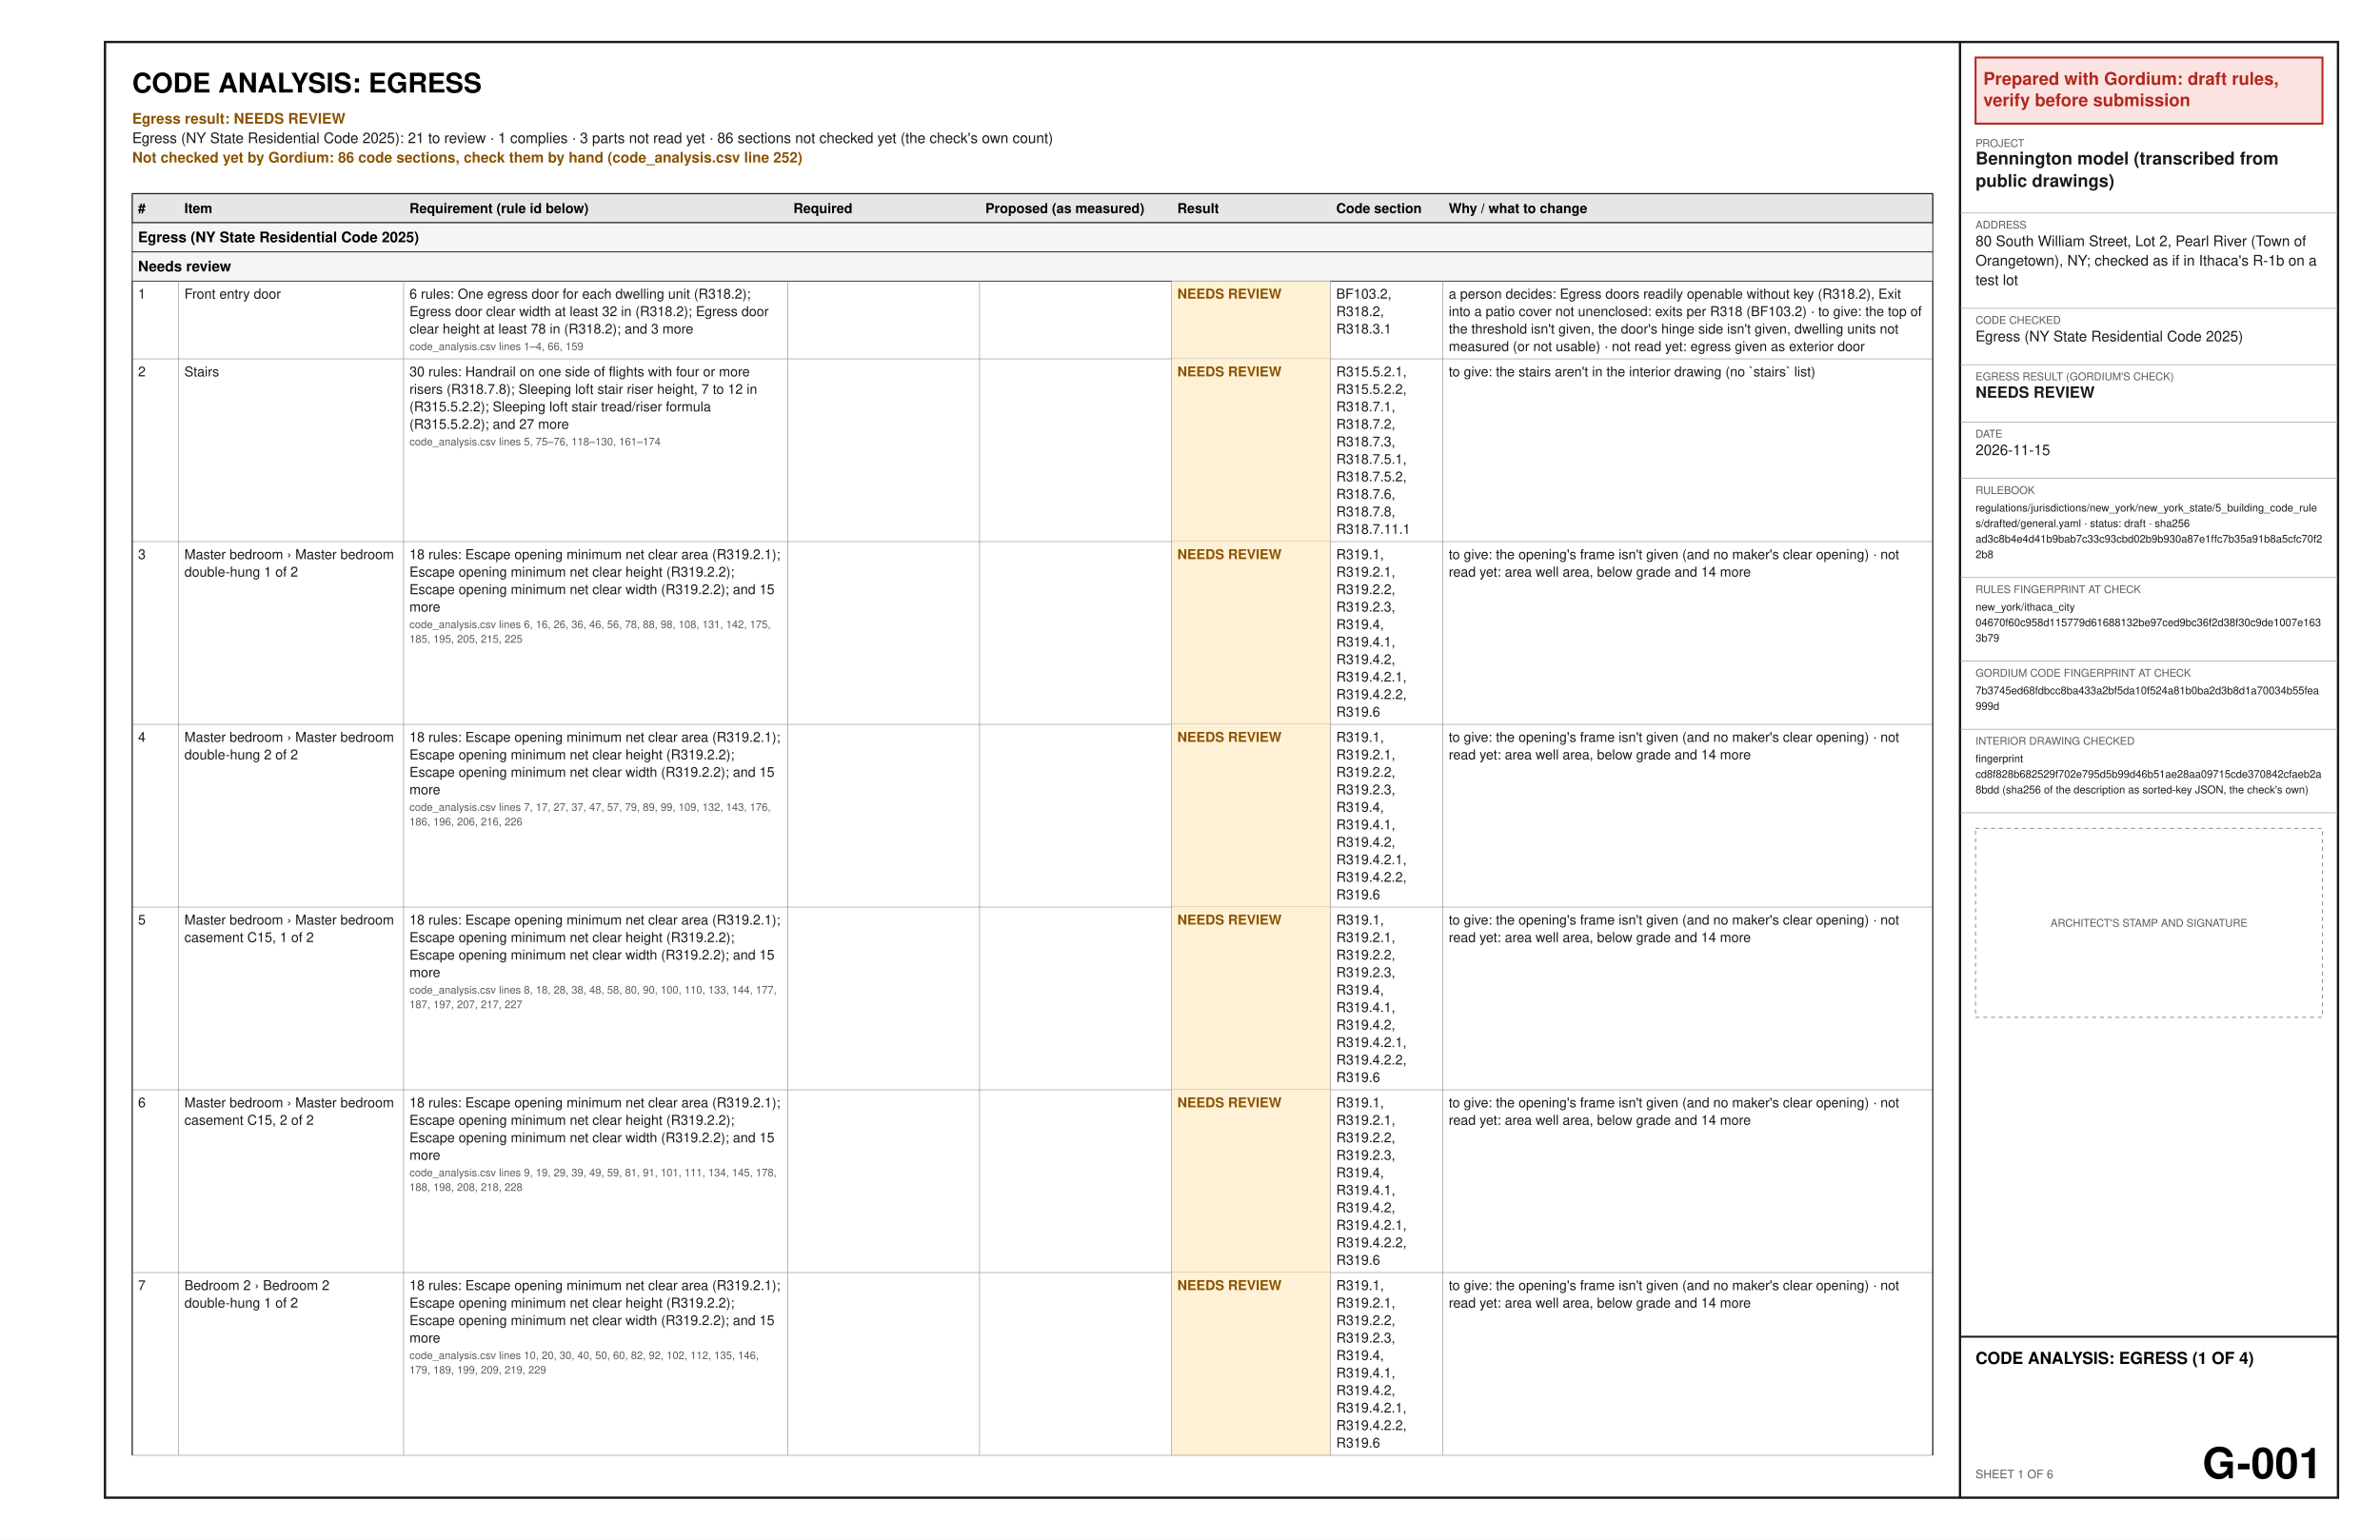
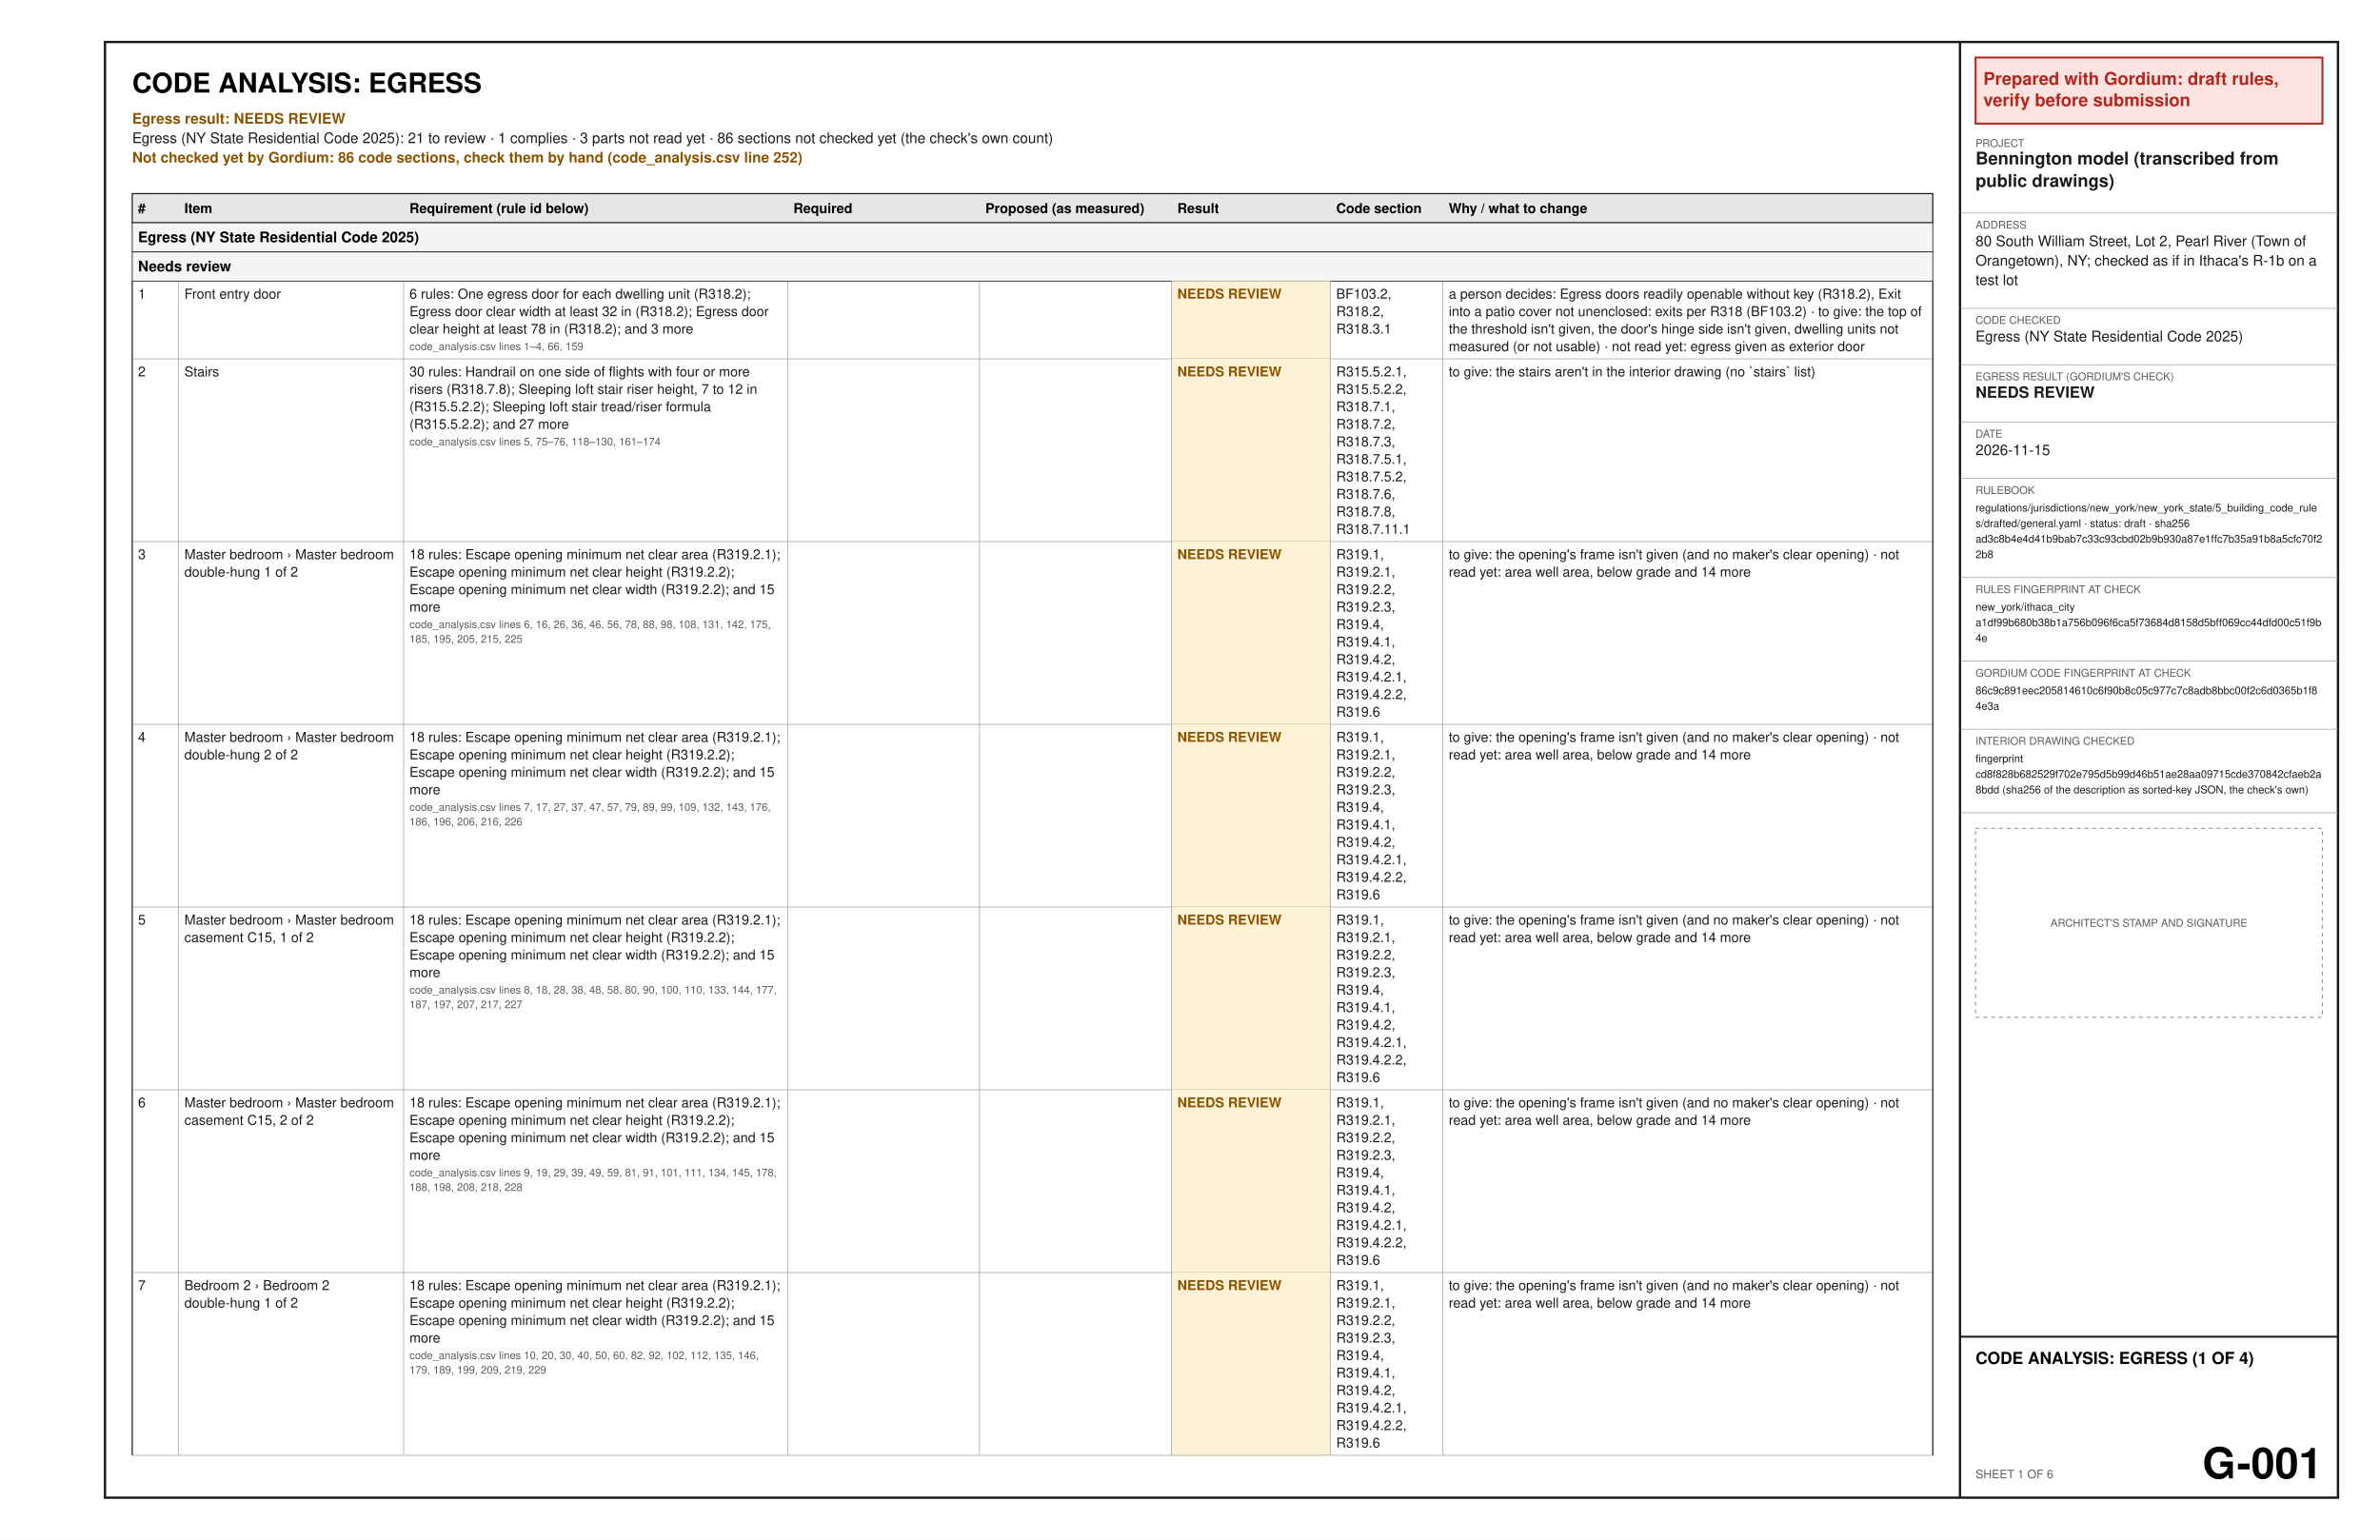
<svg xmlns="http://www.w3.org/2000/svg" width="17in" height="11in" viewBox="0 0 1224 792" font-family="Helvetica, Arial, sans-serif">
  <rect x="0" y="0" width="1224" height="792" fill="#ffffff" />
  <text x="68" y="47.6" font-size="14" font-weight="bold" text-anchor="start" fill="#000000" xml:space="preserve">CODE ANALYSIS: EGRESS</text>
  <text x="68" y="63.6" font-size="7.5" font-weight="bold" text-anchor="start" fill="#8a5300" xml:space="preserve">Egress result: NEEDS REVIEW</text>
  <text x="68" y="73.6" font-size="7.5" text-anchor="start" fill="#1a1a1a" xml:space="preserve">Egress (NY State Residential Code 2025): 21 to review · 1 complies · 3 parts not read yet · 86 sections not checked yet (the check's own count)</text>
  <text x="68" y="83.6" font-size="7.5" font-weight="bold" text-anchor="start" fill="#8a5300" xml:space="preserve">Not checked yet by Gordium: 86 code sections, check them by hand (code_analysis.csv line 252)</text>
  <polygon points="68,99.6 994,99.6 994,114.6 68,114.6" fill="#e6e6e6" stroke="#1a1a1a" stroke-width="0.6" />
  <text x="71" y="109.6" font-size="7" font-weight="bold" text-anchor="start" fill="#000000" xml:space="preserve">#</text>
  <text x="94.83" y="109.6" font-size="7" font-weight="bold" text-anchor="start" fill="#000000" xml:space="preserve">Item</text>
  <text x="210.58" y="109.6" font-size="7" font-weight="bold" text-anchor="start" fill="#000000" xml:space="preserve">Requirement (rule id below)</text>
  <text x="408.04" y="109.6" font-size="7" font-weight="bold" text-anchor="start" fill="#000000" xml:space="preserve">Required</text>
  <text x="506.76" y="109.6" font-size="7" font-weight="bold" text-anchor="start" fill="#000000" xml:space="preserve">Proposed (as measured)</text>
  <text x="605.49" y="109.6" font-size="7" font-weight="bold" text-anchor="start" fill="#000000" xml:space="preserve">Result</text>
  <text x="687.2" y="109.6" font-size="7" font-weight="bold" text-anchor="start" fill="#000000" xml:space="preserve">Code section</text>
  <text x="745.07" y="109.6" font-size="7" font-weight="bold" text-anchor="start" fill="#000000" xml:space="preserve">Why / what to change</text>
  <polygon points="68,114.6 994,114.6 994,129.6 68,129.6" fill="#f5f5f5" stroke="#1a1a1a" stroke-width="0.4" />
  <text x="71" y="124.6" font-size="7.5" font-weight="bold" text-anchor="start" fill="#000000" xml:space="preserve">Egress (NY State Residential Code 2025)</text>
  <polygon points="68,129.6 994,129.6 994,144.6 68,144.6" fill="#f5f5f5" stroke="#1a1a1a" stroke-width="0.4" />
  <text x="71" y="139.6" font-size="7.5" font-weight="bold" text-anchor="start" fill="#000000" xml:space="preserve">Needs review</text>
  <text x="71" y="153.6" font-size="7" text-anchor="start" fill="#1a1a1a" xml:space="preserve">1</text>
  <text x="94.83" y="153.6" font-size="7" text-anchor="start" fill="#1a1a1a" xml:space="preserve">Front entry door</text>
  <text x="210.58" y="153.6" font-size="7" text-anchor="start" fill="#1a1a1a" xml:space="preserve">6 rules: One egress door for each dwelling unit (R318.2);</text>
  <text x="210.58" y="162.6" font-size="7" text-anchor="start" fill="#1a1a1a" xml:space="preserve">Egress door clear width at least 32 in (R318.2); Egress door</text>
  <text x="210.58" y="171.6" font-size="7" text-anchor="start" fill="#1a1a1a" xml:space="preserve">clear height at least 78 in (R318.2); and 3 more</text>
  <text x="210.58" y="180.1" font-size="5.5" text-anchor="start" fill="#5a5a5a" xml:space="preserve">code_analysis.csv lines 1–4, 66, 159</text>
  <text x="408.04" y="153.6" font-size="7" text-anchor="start" fill="#1a1a1a" xml:space="preserve" />
  <text x="506.76" y="153.6" font-size="7" text-anchor="start" fill="#1a1a1a" xml:space="preserve" />
  <polygon points="602.49,144.6 684.2,144.6 684.2,184.6 602.49,184.6" fill="#fff1d6" />
  <text x="605.49" y="153.6" font-size="7" font-weight="bold" text-anchor="start" fill="#8a5300" xml:space="preserve">NEEDS REVIEW</text>
  <text x="687.2" y="153.6" font-size="7" text-anchor="start" fill="#1a1a1a" xml:space="preserve">BF103.2,</text>
  <text x="687.2" y="162.6" font-size="7" text-anchor="start" fill="#1a1a1a" xml:space="preserve">R318.2,</text>
  <text x="687.2" y="171.6" font-size="7" text-anchor="start" fill="#1a1a1a" xml:space="preserve">R318.3.1</text>
  <text x="745.07" y="153.6" font-size="7" text-anchor="start" fill="#1a1a1a" xml:space="preserve">a person decides: Egress doors readily openable without key (R318.2), Exit</text>
  <text x="745.07" y="162.6" font-size="7" text-anchor="start" fill="#1a1a1a" xml:space="preserve">into a patio cover not unenclosed: exits per R318 (BF103.2) · to give: the top of</text>
  <text x="745.07" y="171.6" font-size="7" text-anchor="start" fill="#1a1a1a" xml:space="preserve">the threshold isn't given, the door's hinge side isn't given, dwelling units not</text>
  <text x="745.07" y="180.6" font-size="7" text-anchor="start" fill="#1a1a1a" xml:space="preserve">measured (or not usable) · not read yet: egress given as exterior door</text>
  <line x1="68" y1="184.6" x2="994" y2="184.6" stroke="#8c8c8c" stroke-width="0.3" />
  <line x1="91.83" y1="144.6" x2="91.83" y2="184.6" stroke="#8c8c8c" stroke-width="0.3" />
  <line x1="207.58" y1="144.6" x2="207.58" y2="184.6" stroke="#8c8c8c" stroke-width="0.3" />
  <line x1="405.04" y1="144.6" x2="405.04" y2="184.6" stroke="#8c8c8c" stroke-width="0.3" />
  <line x1="503.76" y1="144.6" x2="503.76" y2="184.6" stroke="#8c8c8c" stroke-width="0.3" />
  <line x1="602.49" y1="144.6" x2="602.49" y2="184.6" stroke="#8c8c8c" stroke-width="0.3" />
  <line x1="684.2" y1="144.6" x2="684.2" y2="184.6" stroke="#8c8c8c" stroke-width="0.3" />
  <line x1="742.07" y1="144.6" x2="742.07" y2="184.6" stroke="#8c8c8c" stroke-width="0.3" />
  <line x1="68" y1="144.6" x2="68" y2="184.6" stroke="#1a1a1a" stroke-width="0.6" />
  <line x1="994" y1="144.6" x2="994" y2="184.6" stroke="#1a1a1a" stroke-width="0.6" />
  <text x="71" y="193.6" font-size="7" text-anchor="start" fill="#1a1a1a" xml:space="preserve">2</text>
  <text x="94.83" y="193.6" font-size="7" text-anchor="start" fill="#1a1a1a" xml:space="preserve">Stairs</text>
  <text x="210.58" y="193.6" font-size="7" text-anchor="start" fill="#1a1a1a" xml:space="preserve">30 rules: Handrail on one side of flights with four or more</text>
  <text x="210.58" y="202.6" font-size="7" text-anchor="start" fill="#1a1a1a" xml:space="preserve">risers (R318.7.8); Sleeping loft stair riser height, 7 to 12 in</text>
  <text x="210.58" y="211.6" font-size="7" text-anchor="start" fill="#1a1a1a" xml:space="preserve">(R315.5.2.2); Sleeping loft stair tread/riser formula</text>
  <text x="210.58" y="220.6" font-size="7" text-anchor="start" fill="#1a1a1a" xml:space="preserve">(R315.5.2.2); and 27 more</text>
  <text x="210.58" y="229.1" font-size="5.5" text-anchor="start" fill="#5a5a5a" xml:space="preserve">code_analysis.csv lines 5, 75–76, 118–130, 161–174</text>
  <text x="408.04" y="193.6" font-size="7" text-anchor="start" fill="#1a1a1a" xml:space="preserve" />
  <text x="506.76" y="193.6" font-size="7" text-anchor="start" fill="#1a1a1a" xml:space="preserve" />
  <polygon points="602.49,184.6 684.2,184.6 684.2,278.6 602.49,278.6" fill="#fff1d6" />
  <text x="605.49" y="193.6" font-size="7" font-weight="bold" text-anchor="start" fill="#8a5300" xml:space="preserve">NEEDS REVIEW</text>
  <text x="687.2" y="193.6" font-size="7" text-anchor="start" fill="#1a1a1a" xml:space="preserve">R315.5.2.1,</text>
  <text x="687.2" y="202.6" font-size="7" text-anchor="start" fill="#1a1a1a" xml:space="preserve">R315.5.2.2,</text>
  <text x="687.2" y="211.6" font-size="7" text-anchor="start" fill="#1a1a1a" xml:space="preserve">R318.7.1,</text>
  <text x="687.2" y="220.6" font-size="7" text-anchor="start" fill="#1a1a1a" xml:space="preserve">R318.7.2,</text>
  <text x="687.2" y="229.6" font-size="7" text-anchor="start" fill="#1a1a1a" xml:space="preserve">R318.7.3,</text>
  <text x="687.2" y="238.6" font-size="7" text-anchor="start" fill="#1a1a1a" xml:space="preserve">R318.7.5.1,</text>
  <text x="687.2" y="247.6" font-size="7" text-anchor="start" fill="#1a1a1a" xml:space="preserve">R318.7.5.2,</text>
  <text x="687.2" y="256.6" font-size="7" text-anchor="start" fill="#1a1a1a" xml:space="preserve">R318.7.6,</text>
  <text x="687.2" y="265.6" font-size="7" text-anchor="start" fill="#1a1a1a" xml:space="preserve">R318.7.8,</text>
  <text x="687.2" y="274.6" font-size="7" text-anchor="start" fill="#1a1a1a" xml:space="preserve">R318.7.11.1</text>
  <text x="745.07" y="193.6" font-size="7" text-anchor="start" fill="#1a1a1a" xml:space="preserve">to give: the stairs aren't in the interior drawing (no `stairs` list)</text>
  <line x1="68" y1="278.6" x2="994" y2="278.6" stroke="#8c8c8c" stroke-width="0.3" />
  <line x1="91.83" y1="184.6" x2="91.83" y2="278.6" stroke="#8c8c8c" stroke-width="0.3" />
  <line x1="207.58" y1="184.6" x2="207.58" y2="278.6" stroke="#8c8c8c" stroke-width="0.3" />
  <line x1="405.04" y1="184.6" x2="405.04" y2="278.6" stroke="#8c8c8c" stroke-width="0.3" />
  <line x1="503.76" y1="184.6" x2="503.76" y2="278.6" stroke="#8c8c8c" stroke-width="0.3" />
  <line x1="602.49" y1="184.6" x2="602.49" y2="278.6" stroke="#8c8c8c" stroke-width="0.3" />
  <line x1="684.2" y1="184.6" x2="684.2" y2="278.6" stroke="#8c8c8c" stroke-width="0.3" />
  <line x1="742.07" y1="184.6" x2="742.07" y2="278.6" stroke="#8c8c8c" stroke-width="0.3" />
  <line x1="68" y1="184.6" x2="68" y2="278.6" stroke="#1a1a1a" stroke-width="0.6" />
  <line x1="994" y1="184.6" x2="994" y2="278.6" stroke="#1a1a1a" stroke-width="0.6" />
  <text x="71" y="287.6" font-size="7" text-anchor="start" fill="#1a1a1a" xml:space="preserve">3</text>
  <text x="94.83" y="287.6" font-size="7" text-anchor="start" fill="#1a1a1a" xml:space="preserve">Master bedroom › Master bedroom</text>
  <text x="94.83" y="296.6" font-size="7" text-anchor="start" fill="#1a1a1a" xml:space="preserve">double-hung 1 of 2</text>
  <text x="210.58" y="287.6" font-size="7" text-anchor="start" fill="#1a1a1a" xml:space="preserve">18 rules: Escape opening minimum net clear area (R319.2.1);</text>
  <text x="210.58" y="296.6" font-size="7" text-anchor="start" fill="#1a1a1a" xml:space="preserve">Escape opening minimum net clear height (R319.2.2);</text>
  <text x="210.58" y="305.6" font-size="7" text-anchor="start" fill="#1a1a1a" xml:space="preserve">Escape opening minimum net clear width (R319.2.2); and 15</text>
  <text x="210.58" y="314.6" font-size="7" text-anchor="start" fill="#1a1a1a" xml:space="preserve">more</text>
  <text x="210.58" y="323.1" font-size="5.5" text-anchor="start" fill="#5a5a5a" xml:space="preserve">code_analysis.csv lines 6, 16, 26, 36, 46, 56, 78, 88, 98, 108, 131, 142, 175,</text>
  <text x="210.58" y="330.6" font-size="5.5" text-anchor="start" fill="#5a5a5a" xml:space="preserve">185, 195, 205, 215, 225</text>
  <text x="408.04" y="287.6" font-size="7" text-anchor="start" fill="#1a1a1a" xml:space="preserve" />
  <text x="506.76" y="287.6" font-size="7" text-anchor="start" fill="#1a1a1a" xml:space="preserve" />
  <polygon points="602.49,278.6 684.2,278.6 684.2,372.6 602.49,372.6" fill="#fff1d6" />
  <text x="605.49" y="287.6" font-size="7" font-weight="bold" text-anchor="start" fill="#8a5300" xml:space="preserve">NEEDS REVIEW</text>
  <text x="687.2" y="287.6" font-size="7" text-anchor="start" fill="#1a1a1a" xml:space="preserve">R319.1,</text>
  <text x="687.2" y="296.6" font-size="7" text-anchor="start" fill="#1a1a1a" xml:space="preserve">R319.2.1,</text>
  <text x="687.2" y="305.6" font-size="7" text-anchor="start" fill="#1a1a1a" xml:space="preserve">R319.2.2,</text>
  <text x="687.2" y="314.6" font-size="7" text-anchor="start" fill="#1a1a1a" xml:space="preserve">R319.2.3,</text>
  <text x="687.2" y="323.6" font-size="7" text-anchor="start" fill="#1a1a1a" xml:space="preserve">R319.4,</text>
  <text x="687.2" y="332.6" font-size="7" text-anchor="start" fill="#1a1a1a" xml:space="preserve">R319.4.1,</text>
  <text x="687.2" y="341.6" font-size="7" text-anchor="start" fill="#1a1a1a" xml:space="preserve">R319.4.2,</text>
  <text x="687.2" y="350.6" font-size="7" text-anchor="start" fill="#1a1a1a" xml:space="preserve">R319.4.2.1,</text>
  <text x="687.2" y="359.6" font-size="7" text-anchor="start" fill="#1a1a1a" xml:space="preserve">R319.4.2.2,</text>
  <text x="687.2" y="368.6" font-size="7" text-anchor="start" fill="#1a1a1a" xml:space="preserve">R319.6</text>
  <text x="745.07" y="287.6" font-size="7" text-anchor="start" fill="#1a1a1a" xml:space="preserve">to give: the opening's frame isn't given (and no maker's clear opening) · not</text>
  <text x="745.07" y="296.6" font-size="7" text-anchor="start" fill="#1a1a1a" xml:space="preserve">read yet: area well area, below grade and 14 more</text>
  <line x1="68" y1="372.6" x2="994" y2="372.6" stroke="#8c8c8c" stroke-width="0.3" />
  <line x1="91.83" y1="278.6" x2="91.83" y2="372.6" stroke="#8c8c8c" stroke-width="0.3" />
  <line x1="207.58" y1="278.6" x2="207.58" y2="372.6" stroke="#8c8c8c" stroke-width="0.3" />
  <line x1="405.04" y1="278.6" x2="405.04" y2="372.6" stroke="#8c8c8c" stroke-width="0.3" />
  <line x1="503.76" y1="278.6" x2="503.76" y2="372.6" stroke="#8c8c8c" stroke-width="0.3" />
  <line x1="602.49" y1="278.6" x2="602.49" y2="372.6" stroke="#8c8c8c" stroke-width="0.3" />
  <line x1="684.2" y1="278.6" x2="684.2" y2="372.6" stroke="#8c8c8c" stroke-width="0.3" />
  <line x1="742.07" y1="278.6" x2="742.07" y2="372.6" stroke="#8c8c8c" stroke-width="0.3" />
  <line x1="68" y1="278.6" x2="68" y2="372.6" stroke="#1a1a1a" stroke-width="0.6" />
  <line x1="994" y1="278.6" x2="994" y2="372.6" stroke="#1a1a1a" stroke-width="0.6" />
  <text x="71" y="381.6" font-size="7" text-anchor="start" fill="#1a1a1a" xml:space="preserve">4</text>
  <text x="94.83" y="381.6" font-size="7" text-anchor="start" fill="#1a1a1a" xml:space="preserve">Master bedroom › Master bedroom</text>
  <text x="94.83" y="390.6" font-size="7" text-anchor="start" fill="#1a1a1a" xml:space="preserve">double-hung 2 of 2</text>
  <text x="210.58" y="381.6" font-size="7" text-anchor="start" fill="#1a1a1a" xml:space="preserve">18 rules: Escape opening minimum net clear area (R319.2.1);</text>
  <text x="210.58" y="390.6" font-size="7" text-anchor="start" fill="#1a1a1a" xml:space="preserve">Escape opening minimum net clear height (R319.2.2);</text>
  <text x="210.58" y="399.6" font-size="7" text-anchor="start" fill="#1a1a1a" xml:space="preserve">Escape opening minimum net clear width (R319.2.2); and 15</text>
  <text x="210.58" y="408.6" font-size="7" text-anchor="start" fill="#1a1a1a" xml:space="preserve">more</text>
  <text x="210.58" y="417.1" font-size="5.5" text-anchor="start" fill="#5a5a5a" xml:space="preserve">code_analysis.csv lines 7, 17, 27, 37, 47, 57, 79, 89, 99, 109, 132, 143, 176,</text>
  <text x="210.58" y="424.6" font-size="5.5" text-anchor="start" fill="#5a5a5a" xml:space="preserve">186, 196, 206, 216, 226</text>
  <text x="408.04" y="381.6" font-size="7" text-anchor="start" fill="#1a1a1a" xml:space="preserve" />
  <text x="506.76" y="381.6" font-size="7" text-anchor="start" fill="#1a1a1a" xml:space="preserve" />
  <polygon points="602.49,372.6 684.2,372.6 684.2,466.6 602.49,466.6" fill="#fff1d6" />
  <text x="605.49" y="381.6" font-size="7" font-weight="bold" text-anchor="start" fill="#8a5300" xml:space="preserve">NEEDS REVIEW</text>
  <text x="687.2" y="381.6" font-size="7" text-anchor="start" fill="#1a1a1a" xml:space="preserve">R319.1,</text>
  <text x="687.2" y="390.6" font-size="7" text-anchor="start" fill="#1a1a1a" xml:space="preserve">R319.2.1,</text>
  <text x="687.2" y="399.6" font-size="7" text-anchor="start" fill="#1a1a1a" xml:space="preserve">R319.2.2,</text>
  <text x="687.2" y="408.6" font-size="7" text-anchor="start" fill="#1a1a1a" xml:space="preserve">R319.2.3,</text>
  <text x="687.2" y="417.6" font-size="7" text-anchor="start" fill="#1a1a1a" xml:space="preserve">R319.4,</text>
  <text x="687.2" y="426.6" font-size="7" text-anchor="start" fill="#1a1a1a" xml:space="preserve">R319.4.1,</text>
  <text x="687.2" y="435.6" font-size="7" text-anchor="start" fill="#1a1a1a" xml:space="preserve">R319.4.2,</text>
  <text x="687.2" y="444.6" font-size="7" text-anchor="start" fill="#1a1a1a" xml:space="preserve">R319.4.2.1,</text>
  <text x="687.2" y="453.6" font-size="7" text-anchor="start" fill="#1a1a1a" xml:space="preserve">R319.4.2.2,</text>
  <text x="687.2" y="462.6" font-size="7" text-anchor="start" fill="#1a1a1a" xml:space="preserve">R319.6</text>
  <text x="745.07" y="381.6" font-size="7" text-anchor="start" fill="#1a1a1a" xml:space="preserve">to give: the opening's frame isn't given (and no maker's clear opening) · not</text>
  <text x="745.07" y="390.6" font-size="7" text-anchor="start" fill="#1a1a1a" xml:space="preserve">read yet: area well area, below grade and 14 more</text>
  <line x1="68" y1="466.6" x2="994" y2="466.6" stroke="#8c8c8c" stroke-width="0.3" />
  <line x1="91.83" y1="372.6" x2="91.83" y2="466.6" stroke="#8c8c8c" stroke-width="0.3" />
  <line x1="207.58" y1="372.6" x2="207.58" y2="466.6" stroke="#8c8c8c" stroke-width="0.3" />
  <line x1="405.04" y1="372.6" x2="405.04" y2="466.6" stroke="#8c8c8c" stroke-width="0.3" />
  <line x1="503.76" y1="372.6" x2="503.76" y2="466.6" stroke="#8c8c8c" stroke-width="0.3" />
  <line x1="602.49" y1="372.6" x2="602.49" y2="466.6" stroke="#8c8c8c" stroke-width="0.3" />
  <line x1="684.2" y1="372.6" x2="684.2" y2="466.6" stroke="#8c8c8c" stroke-width="0.3" />
  <line x1="742.07" y1="372.6" x2="742.07" y2="466.6" stroke="#8c8c8c" stroke-width="0.3" />
  <line x1="68" y1="372.6" x2="68" y2="466.6" stroke="#1a1a1a" stroke-width="0.6" />
  <line x1="994" y1="372.6" x2="994" y2="466.6" stroke="#1a1a1a" stroke-width="0.6" />
  <text x="71" y="475.6" font-size="7" text-anchor="start" fill="#1a1a1a" xml:space="preserve">5</text>
  <text x="94.83" y="475.6" font-size="7" text-anchor="start" fill="#1a1a1a" xml:space="preserve">Master bedroom › Master bedroom</text>
  <text x="94.83" y="484.6" font-size="7" text-anchor="start" fill="#1a1a1a" xml:space="preserve">casement C15, 1 of 2</text>
  <text x="210.58" y="475.6" font-size="7" text-anchor="start" fill="#1a1a1a" xml:space="preserve">18 rules: Escape opening minimum net clear area (R319.2.1);</text>
  <text x="210.58" y="484.6" font-size="7" text-anchor="start" fill="#1a1a1a" xml:space="preserve">Escape opening minimum net clear height (R319.2.2);</text>
  <text x="210.58" y="493.6" font-size="7" text-anchor="start" fill="#1a1a1a" xml:space="preserve">Escape opening minimum net clear width (R319.2.2); and 15</text>
  <text x="210.58" y="502.6" font-size="7" text-anchor="start" fill="#1a1a1a" xml:space="preserve">more</text>
  <text x="210.58" y="511.1" font-size="5.5" text-anchor="start" fill="#5a5a5a" xml:space="preserve">code_analysis.csv lines 8, 18, 28, 38, 48, 58, 80, 90, 100, 110, 133, 144, 177,</text>
  <text x="210.58" y="518.6" font-size="5.5" text-anchor="start" fill="#5a5a5a" xml:space="preserve">187, 197, 207, 217, 227</text>
  <text x="408.04" y="475.6" font-size="7" text-anchor="start" fill="#1a1a1a" xml:space="preserve" />
  <text x="506.76" y="475.6" font-size="7" text-anchor="start" fill="#1a1a1a" xml:space="preserve" />
  <polygon points="602.49,466.6 684.2,466.6 684.2,560.6 602.49,560.6" fill="#fff1d6" />
  <text x="605.49" y="475.6" font-size="7" font-weight="bold" text-anchor="start" fill="#8a5300" xml:space="preserve">NEEDS REVIEW</text>
  <text x="687.2" y="475.6" font-size="7" text-anchor="start" fill="#1a1a1a" xml:space="preserve">R319.1,</text>
  <text x="687.2" y="484.6" font-size="7" text-anchor="start" fill="#1a1a1a" xml:space="preserve">R319.2.1,</text>
  <text x="687.2" y="493.6" font-size="7" text-anchor="start" fill="#1a1a1a" xml:space="preserve">R319.2.2,</text>
  <text x="687.2" y="502.6" font-size="7" text-anchor="start" fill="#1a1a1a" xml:space="preserve">R319.2.3,</text>
  <text x="687.2" y="511.6" font-size="7" text-anchor="start" fill="#1a1a1a" xml:space="preserve">R319.4,</text>
  <text x="687.2" y="520.6" font-size="7" text-anchor="start" fill="#1a1a1a" xml:space="preserve">R319.4.1,</text>
  <text x="687.2" y="529.6" font-size="7" text-anchor="start" fill="#1a1a1a" xml:space="preserve">R319.4.2,</text>
  <text x="687.2" y="538.6" font-size="7" text-anchor="start" fill="#1a1a1a" xml:space="preserve">R319.4.2.1,</text>
  <text x="687.2" y="547.6" font-size="7" text-anchor="start" fill="#1a1a1a" xml:space="preserve">R319.4.2.2,</text>
  <text x="687.2" y="556.6" font-size="7" text-anchor="start" fill="#1a1a1a" xml:space="preserve">R319.6</text>
  <text x="745.07" y="475.6" font-size="7" text-anchor="start" fill="#1a1a1a" xml:space="preserve">to give: the opening's frame isn't given (and no maker's clear opening) · not</text>
  <text x="745.07" y="484.6" font-size="7" text-anchor="start" fill="#1a1a1a" xml:space="preserve">read yet: area well area, below grade and 14 more</text>
  <line x1="68" y1="560.6" x2="994" y2="560.6" stroke="#8c8c8c" stroke-width="0.3" />
  <line x1="91.83" y1="466.6" x2="91.83" y2="560.6" stroke="#8c8c8c" stroke-width="0.3" />
  <line x1="207.58" y1="466.6" x2="207.58" y2="560.6" stroke="#8c8c8c" stroke-width="0.3" />
  <line x1="405.04" y1="466.6" x2="405.04" y2="560.6" stroke="#8c8c8c" stroke-width="0.3" />
  <line x1="503.76" y1="466.6" x2="503.76" y2="560.6" stroke="#8c8c8c" stroke-width="0.3" />
  <line x1="602.49" y1="466.6" x2="602.49" y2="560.6" stroke="#8c8c8c" stroke-width="0.3" />
  <line x1="684.2" y1="466.6" x2="684.2" y2="560.6" stroke="#8c8c8c" stroke-width="0.3" />
  <line x1="742.07" y1="466.6" x2="742.07" y2="560.6" stroke="#8c8c8c" stroke-width="0.3" />
  <line x1="68" y1="466.6" x2="68" y2="560.6" stroke="#1a1a1a" stroke-width="0.6" />
  <line x1="994" y1="466.6" x2="994" y2="560.6" stroke="#1a1a1a" stroke-width="0.6" />
  <text x="71" y="569.6" font-size="7" text-anchor="start" fill="#1a1a1a" xml:space="preserve">6</text>
  <text x="94.83" y="569.6" font-size="7" text-anchor="start" fill="#1a1a1a" xml:space="preserve">Master bedroom › Master bedroom</text>
  <text x="94.83" y="578.6" font-size="7" text-anchor="start" fill="#1a1a1a" xml:space="preserve">casement C15, 2 of 2</text>
  <text x="210.58" y="569.6" font-size="7" text-anchor="start" fill="#1a1a1a" xml:space="preserve">18 rules: Escape opening minimum net clear area (R319.2.1);</text>
  <text x="210.58" y="578.6" font-size="7" text-anchor="start" fill="#1a1a1a" xml:space="preserve">Escape opening minimum net clear height (R319.2.2);</text>
  <text x="210.58" y="587.6" font-size="7" text-anchor="start" fill="#1a1a1a" xml:space="preserve">Escape opening minimum net clear width (R319.2.2); and 15</text>
  <text x="210.58" y="596.6" font-size="7" text-anchor="start" fill="#1a1a1a" xml:space="preserve">more</text>
  <text x="210.58" y="605.1" font-size="5.5" text-anchor="start" fill="#5a5a5a" xml:space="preserve">code_analysis.csv lines 9, 19, 29, 39, 49, 59, 81, 91, 101, 111, 134, 145, 178,</text>
  <text x="210.58" y="612.6" font-size="5.5" text-anchor="start" fill="#5a5a5a" xml:space="preserve">188, 198, 208, 218, 228</text>
  <text x="408.04" y="569.6" font-size="7" text-anchor="start" fill="#1a1a1a" xml:space="preserve" />
  <text x="506.76" y="569.6" font-size="7" text-anchor="start" fill="#1a1a1a" xml:space="preserve" />
  <polygon points="602.49,560.6 684.2,560.6 684.2,654.6 602.49,654.6" fill="#fff1d6" />
  <text x="605.49" y="569.6" font-size="7" font-weight="bold" text-anchor="start" fill="#8a5300" xml:space="preserve">NEEDS REVIEW</text>
  <text x="687.2" y="569.6" font-size="7" text-anchor="start" fill="#1a1a1a" xml:space="preserve">R319.1,</text>
  <text x="687.2" y="578.6" font-size="7" text-anchor="start" fill="#1a1a1a" xml:space="preserve">R319.2.1,</text>
  <text x="687.2" y="587.6" font-size="7" text-anchor="start" fill="#1a1a1a" xml:space="preserve">R319.2.2,</text>
  <text x="687.2" y="596.6" font-size="7" text-anchor="start" fill="#1a1a1a" xml:space="preserve">R319.2.3,</text>
  <text x="687.2" y="605.6" font-size="7" text-anchor="start" fill="#1a1a1a" xml:space="preserve">R319.4,</text>
  <text x="687.2" y="614.6" font-size="7" text-anchor="start" fill="#1a1a1a" xml:space="preserve">R319.4.1,</text>
  <text x="687.2" y="623.6" font-size="7" text-anchor="start" fill="#1a1a1a" xml:space="preserve">R319.4.2,</text>
  <text x="687.2" y="632.6" font-size="7" text-anchor="start" fill="#1a1a1a" xml:space="preserve">R319.4.2.1,</text>
  <text x="687.2" y="641.6" font-size="7" text-anchor="start" fill="#1a1a1a" xml:space="preserve">R319.4.2.2,</text>
  <text x="687.2" y="650.6" font-size="7" text-anchor="start" fill="#1a1a1a" xml:space="preserve">R319.6</text>
  <text x="745.07" y="569.6" font-size="7" text-anchor="start" fill="#1a1a1a" xml:space="preserve">to give: the opening's frame isn't given (and no maker's clear opening) · not</text>
  <text x="745.07" y="578.6" font-size="7" text-anchor="start" fill="#1a1a1a" xml:space="preserve">read yet: area well area, below grade and 14 more</text>
  <line x1="68" y1="654.6" x2="994" y2="654.6" stroke="#8c8c8c" stroke-width="0.3" />
  <line x1="91.83" y1="560.6" x2="91.83" y2="654.6" stroke="#8c8c8c" stroke-width="0.3" />
  <line x1="207.58" y1="560.6" x2="207.58" y2="654.6" stroke="#8c8c8c" stroke-width="0.3" />
  <line x1="405.04" y1="560.6" x2="405.04" y2="654.6" stroke="#8c8c8c" stroke-width="0.3" />
  <line x1="503.76" y1="560.6" x2="503.76" y2="654.6" stroke="#8c8c8c" stroke-width="0.3" />
  <line x1="602.49" y1="560.6" x2="602.49" y2="654.6" stroke="#8c8c8c" stroke-width="0.3" />
  <line x1="684.2" y1="560.6" x2="684.2" y2="654.6" stroke="#8c8c8c" stroke-width="0.3" />
  <line x1="742.07" y1="560.6" x2="742.07" y2="654.6" stroke="#8c8c8c" stroke-width="0.3" />
  <line x1="68" y1="560.6" x2="68" y2="654.6" stroke="#1a1a1a" stroke-width="0.6" />
  <line x1="994" y1="560.6" x2="994" y2="654.6" stroke="#1a1a1a" stroke-width="0.6" />
  <text x="71" y="663.6" font-size="7" text-anchor="start" fill="#1a1a1a" xml:space="preserve">7</text>
  <text x="94.83" y="663.6" font-size="7" text-anchor="start" fill="#1a1a1a" xml:space="preserve">Bedroom 2 › Bedroom 2</text>
  <text x="94.83" y="672.6" font-size="7" text-anchor="start" fill="#1a1a1a" xml:space="preserve">double-hung 1 of 2</text>
  <text x="210.58" y="663.6" font-size="7" text-anchor="start" fill="#1a1a1a" xml:space="preserve">18 rules: Escape opening minimum net clear area (R319.2.1);</text>
  <text x="210.58" y="672.6" font-size="7" text-anchor="start" fill="#1a1a1a" xml:space="preserve">Escape opening minimum net clear height (R319.2.2);</text>
  <text x="210.58" y="681.6" font-size="7" text-anchor="start" fill="#1a1a1a" xml:space="preserve">Escape opening minimum net clear width (R319.2.2); and 15</text>
  <text x="210.58" y="690.6" font-size="7" text-anchor="start" fill="#1a1a1a" xml:space="preserve">more</text>
  <text x="210.58" y="699.1" font-size="5.5" text-anchor="start" fill="#5a5a5a" xml:space="preserve">code_analysis.csv lines 10, 20, 30, 40, 50, 60, 82, 92, 102, 112, 135, 146,</text>
  <text x="210.58" y="706.6" font-size="5.5" text-anchor="start" fill="#5a5a5a" xml:space="preserve">179, 189, 199, 209, 219, 229</text>
  <text x="408.04" y="663.6" font-size="7" text-anchor="start" fill="#1a1a1a" xml:space="preserve" />
  <text x="506.76" y="663.6" font-size="7" text-anchor="start" fill="#1a1a1a" xml:space="preserve" />
  <polygon points="602.49,654.6 684.2,654.6 684.2,748.6 602.49,748.6" fill="#fff1d6" />
  <text x="605.49" y="663.6" font-size="7" font-weight="bold" text-anchor="start" fill="#8a5300" xml:space="preserve">NEEDS REVIEW</text>
  <text x="687.2" y="663.6" font-size="7" text-anchor="start" fill="#1a1a1a" xml:space="preserve">R319.1,</text>
  <text x="687.2" y="672.6" font-size="7" text-anchor="start" fill="#1a1a1a" xml:space="preserve">R319.2.1,</text>
  <text x="687.2" y="681.6" font-size="7" text-anchor="start" fill="#1a1a1a" xml:space="preserve">R319.2.2,</text>
  <text x="687.2" y="690.6" font-size="7" text-anchor="start" fill="#1a1a1a" xml:space="preserve">R319.2.3,</text>
  <text x="687.2" y="699.6" font-size="7" text-anchor="start" fill="#1a1a1a" xml:space="preserve">R319.4,</text>
  <text x="687.2" y="708.6" font-size="7" text-anchor="start" fill="#1a1a1a" xml:space="preserve">R319.4.1,</text>
  <text x="687.2" y="717.6" font-size="7" text-anchor="start" fill="#1a1a1a" xml:space="preserve">R319.4.2,</text>
  <text x="687.2" y="726.6" font-size="7" text-anchor="start" fill="#1a1a1a" xml:space="preserve">R319.4.2.1,</text>
  <text x="687.2" y="735.6" font-size="7" text-anchor="start" fill="#1a1a1a" xml:space="preserve">R319.4.2.2,</text>
  <text x="687.2" y="744.6" font-size="7" text-anchor="start" fill="#1a1a1a" xml:space="preserve">R319.6</text>
  <text x="745.07" y="663.6" font-size="7" text-anchor="start" fill="#1a1a1a" xml:space="preserve">to give: the opening's frame isn't given (and no maker's clear opening) · not</text>
  <text x="745.07" y="672.6" font-size="7" text-anchor="start" fill="#1a1a1a" xml:space="preserve">read yet: area well area, below grade and 14 more</text>
  <line x1="68" y1="748.6" x2="994" y2="748.6" stroke="#8c8c8c" stroke-width="0.3" />
  <line x1="91.83" y1="654.6" x2="91.83" y2="748.6" stroke="#8c8c8c" stroke-width="0.3" />
  <line x1="207.58" y1="654.6" x2="207.58" y2="748.6" stroke="#8c8c8c" stroke-width="0.3" />
  <line x1="405.04" y1="654.6" x2="405.04" y2="748.6" stroke="#8c8c8c" stroke-width="0.3" />
  <line x1="503.76" y1="654.6" x2="503.76" y2="748.6" stroke="#8c8c8c" stroke-width="0.3" />
  <line x1="602.49" y1="654.6" x2="602.49" y2="748.6" stroke="#8c8c8c" stroke-width="0.3" />
  <line x1="684.2" y1="654.6" x2="684.2" y2="748.6" stroke="#8c8c8c" stroke-width="0.3" />
  <line x1="742.07" y1="654.6" x2="742.07" y2="748.6" stroke="#8c8c8c" stroke-width="0.3" />
  <line x1="68" y1="654.6" x2="68" y2="748.6" stroke="#1a1a1a" stroke-width="0.6" />
  <line x1="994" y1="654.6" x2="994" y2="748.6" stroke="#1a1a1a" stroke-width="0.6" />
  <polygon points="54,21.6 1202.4,21.6 1202.4,770.4 54,770.4" fill="none" stroke="#1a1a1a" stroke-width="1.2" />
  <line x1="1008" y1="21.6" x2="1008" y2="770.4" stroke="#1a1a1a" stroke-width="1.2" />
  <polygon points="1016,29.6 1194.4,29.6 1194.4,63.6 1016,63.6" fill="#fbe3e1" stroke="#b3261e" stroke-width="1" />
  <text x="1020" y="43.6" font-size="9" font-weight="bold" text-anchor="start" fill="#b3261e" xml:space="preserve">Prepared with Gordium: draft rules,</text>
  <text x="1020" y="54.6" font-size="9" font-weight="bold" text-anchor="start" fill="#b3261e" xml:space="preserve">verify before submission</text>
  <text x="1016" y="75.6" font-size="5.5" text-anchor="start" fill="#5a5a5a" xml:space="preserve">PROJECT</text>
  <text x="1016" y="84.6" font-size="9" font-weight="bold" text-anchor="start" fill="#1a1a1a" xml:space="preserve">Bennington model (transcribed from</text>
  <text x="1016" y="96.1" font-size="9" font-weight="bold" text-anchor="start" fill="#1a1a1a" xml:space="preserve">public drawings)</text>
  <line x1="1008" y1="109.6" x2="1202.4" y2="109.6" stroke="#8c8c8c" stroke-width="0.3" />
  <text x="1016" y="117.6" font-size="5.5" text-anchor="start" fill="#5a5a5a" xml:space="preserve">ADDRESS</text>
  <text x="1016" y="126.6" font-size="7.5" text-anchor="start" fill="#1a1a1a" xml:space="preserve">80 South William Street, Lot 2, Pearl River (Town of</text>
  <text x="1016" y="136.6" font-size="7.5" text-anchor="start" fill="#1a1a1a" xml:space="preserve">Orangetown), NY; checked as if in Ithaca's R-1b on a</text>
  <text x="1016" y="146.6" font-size="7.5" text-anchor="start" fill="#1a1a1a" xml:space="preserve">test lot</text>
  <line x1="1008" y1="158.6" x2="1202.4" y2="158.6" stroke="#8c8c8c" stroke-width="0.3" />
  <text x="1016" y="166.6" font-size="5.5" text-anchor="start" fill="#5a5a5a" xml:space="preserve">CODE CHECKED</text>
  <text x="1016" y="175.6" font-size="7.5" text-anchor="start" fill="#1a1a1a" xml:space="preserve">Egress (NY State Residential Code 2025)</text>
  <line x1="1008" y1="187.6" x2="1202.4" y2="187.6" stroke="#8c8c8c" stroke-width="0.3" />
  <text x="1016" y="195.6" font-size="5.5" text-anchor="start" fill="#5a5a5a" xml:space="preserve">EGRESS RESULT (GORDIUM'S CHECK)</text>
  <text x="1016" y="204.6" font-size="8" font-weight="bold" text-anchor="start" fill="#1a1a1a" xml:space="preserve">NEEDS REVIEW</text>
  <line x1="1008" y1="217.1" x2="1202.4" y2="217.1" stroke="#8c8c8c" stroke-width="0.3" />
  <text x="1016" y="225.1" font-size="5.5" text-anchor="start" fill="#5a5a5a" xml:space="preserve">DATE</text>
  <text x="1016" y="234.1" font-size="7.5" text-anchor="start" fill="#1a1a1a" xml:space="preserve">2026-11-15</text>
  <line x1="1008" y1="246.1" x2="1202.4" y2="246.1" stroke="#8c8c8c" stroke-width="0.3" />
  <text x="1016" y="254.1" font-size="5.5" text-anchor="start" fill="#5a5a5a" xml:space="preserve">RULEBOOK</text>
  <text x="1016" y="263.1" font-size="5.5" text-anchor="start" fill="#1a1a1a" xml:space="preserve">regulations/jurisdictions/new_york/new_york_state/5_building_code_rule</text>
  <text x="1016" y="271.1" font-size="5.5" text-anchor="start" fill="#1a1a1a" xml:space="preserve">s/drafted/general.yaml · status: draft · sha256</text>
  <text x="1016" y="279.1" font-size="5.5" text-anchor="start" fill="#1a1a1a" xml:space="preserve">ad3c8b4e4d41b9bab7c33c93cbd02b9b930a87e1ffc7b35a91b8a5cfc70f2</text>
  <text x="1016" y="287.1" font-size="5.5" text-anchor="start" fill="#1a1a1a" xml:space="preserve">2b8</text>
  <line x1="1008" y1="297.1" x2="1202.4" y2="297.1" stroke="#8c8c8c" stroke-width="0.3" />
  <text x="1016" y="305.1" font-size="5.5" text-anchor="start" fill="#5a5a5a" xml:space="preserve">RULES FINGERPRINT AT CHECK</text>
  <text x="1016" y="314.1" font-size="5.5" text-anchor="start" fill="#1a1a1a" xml:space="preserve">new_york/ithaca_city</text>
-   <text x="1016" y="322.1" font-size="5.5" text-anchor="start" fill="#1a1a1a" xml:space="preserve">04670f60c958d115779d61688132be97ced9bc36f2d38f30c9de1007e163</text>
-   <text x="1016" y="330.1" font-size="5.5" text-anchor="start" fill="#1a1a1a" xml:space="preserve">3b79</text>
+   <text x="1016" y="322.1" font-size="5.5" text-anchor="start" fill="#1a1a1a" xml:space="preserve">a1df99b680b38b1a756b096f6ca5f73684d8158d5bff069cc44dfd00c51f9b</text>
+   <text x="1016" y="330.1" font-size="5.5" text-anchor="start" fill="#1a1a1a" xml:space="preserve">4e</text>
  <line x1="1008" y1="340.1" x2="1202.4" y2="340.1" stroke="#8c8c8c" stroke-width="0.3" />
  <text x="1016" y="348.1" font-size="5.5" text-anchor="start" fill="#5a5a5a" xml:space="preserve">GORDIUM CODE FINGERPRINT AT CHECK</text>
-   <text x="1016" y="357.1" font-size="5.5" text-anchor="start" fill="#1a1a1a" xml:space="preserve">7b3745ed68fdbcc8ba433a2bf5da10f524a81b0ba2d3b8d1a70034b55fea</text>
-   <text x="1016" y="365.1" font-size="5.5" text-anchor="start" fill="#1a1a1a" xml:space="preserve">999d</text>
+   <text x="1016" y="357.1" font-size="5.5" text-anchor="start" fill="#1a1a1a" xml:space="preserve">86c9c891eec205814610c6f90b8c05c977c7c8adb8bbc00f2c6d0365b1f8</text>
+   <text x="1016" y="365.1" font-size="5.5" text-anchor="start" fill="#1a1a1a" xml:space="preserve">4e3a</text>
  <line x1="1008" y1="375.1" x2="1202.4" y2="375.1" stroke="#8c8c8c" stroke-width="0.3" />
  <text x="1016" y="383.1" font-size="5.5" text-anchor="start" fill="#5a5a5a" xml:space="preserve">INTERIOR DRAWING CHECKED</text>
  <text x="1016" y="392.1" font-size="5.5" text-anchor="start" fill="#1a1a1a" xml:space="preserve">fingerprint</text>
  <text x="1016" y="400.1" font-size="5.5" text-anchor="start" fill="#1a1a1a" xml:space="preserve">cd8f828b682529f702e795d5b99d46b51ae28aa09715cde370842cfaeb2a</text>
  <text x="1016" y="408.1" font-size="5.5" text-anchor="start" fill="#1a1a1a" xml:space="preserve">8bdd (sha256 of the description as sorted-key JSON, the check's own)</text>
  <line x1="1008" y1="418.1" x2="1202.4" y2="418.1" stroke="#8c8c8c" stroke-width="0.3" />
  <polygon points="1016,426.1 1194.4,426.1 1194.4,523.3 1016,523.3" fill="none" stroke="#8c8c8c" stroke-width="0.5" stroke-dasharray="2 2" />
  <text x="1105.2" y="476.7" font-size="5.5" text-anchor="middle" fill="#5a5a5a" xml:space="preserve">ARCHITECT'S STAMP AND SIGNATURE</text>
  <line x1="1008" y1="687.6" x2="1202.4" y2="687.6" stroke="#1a1a1a" stroke-width="1" />
  <text x="1016" y="701.6" font-size="8.5" font-weight="bold" text-anchor="start" fill="#000000" xml:space="preserve">CODE ANALYSIS: EGRESS (1 OF 4)</text>
  <text x="1016" y="760.4" font-size="6" text-anchor="start" fill="#5a5a5a" xml:space="preserve">SHEET 1 OF 6</text>
  <text x="1194.4" y="760.4" font-size="22" font-weight="bold" text-anchor="end" fill="#000000" xml:space="preserve">G-001</text>
</svg>
